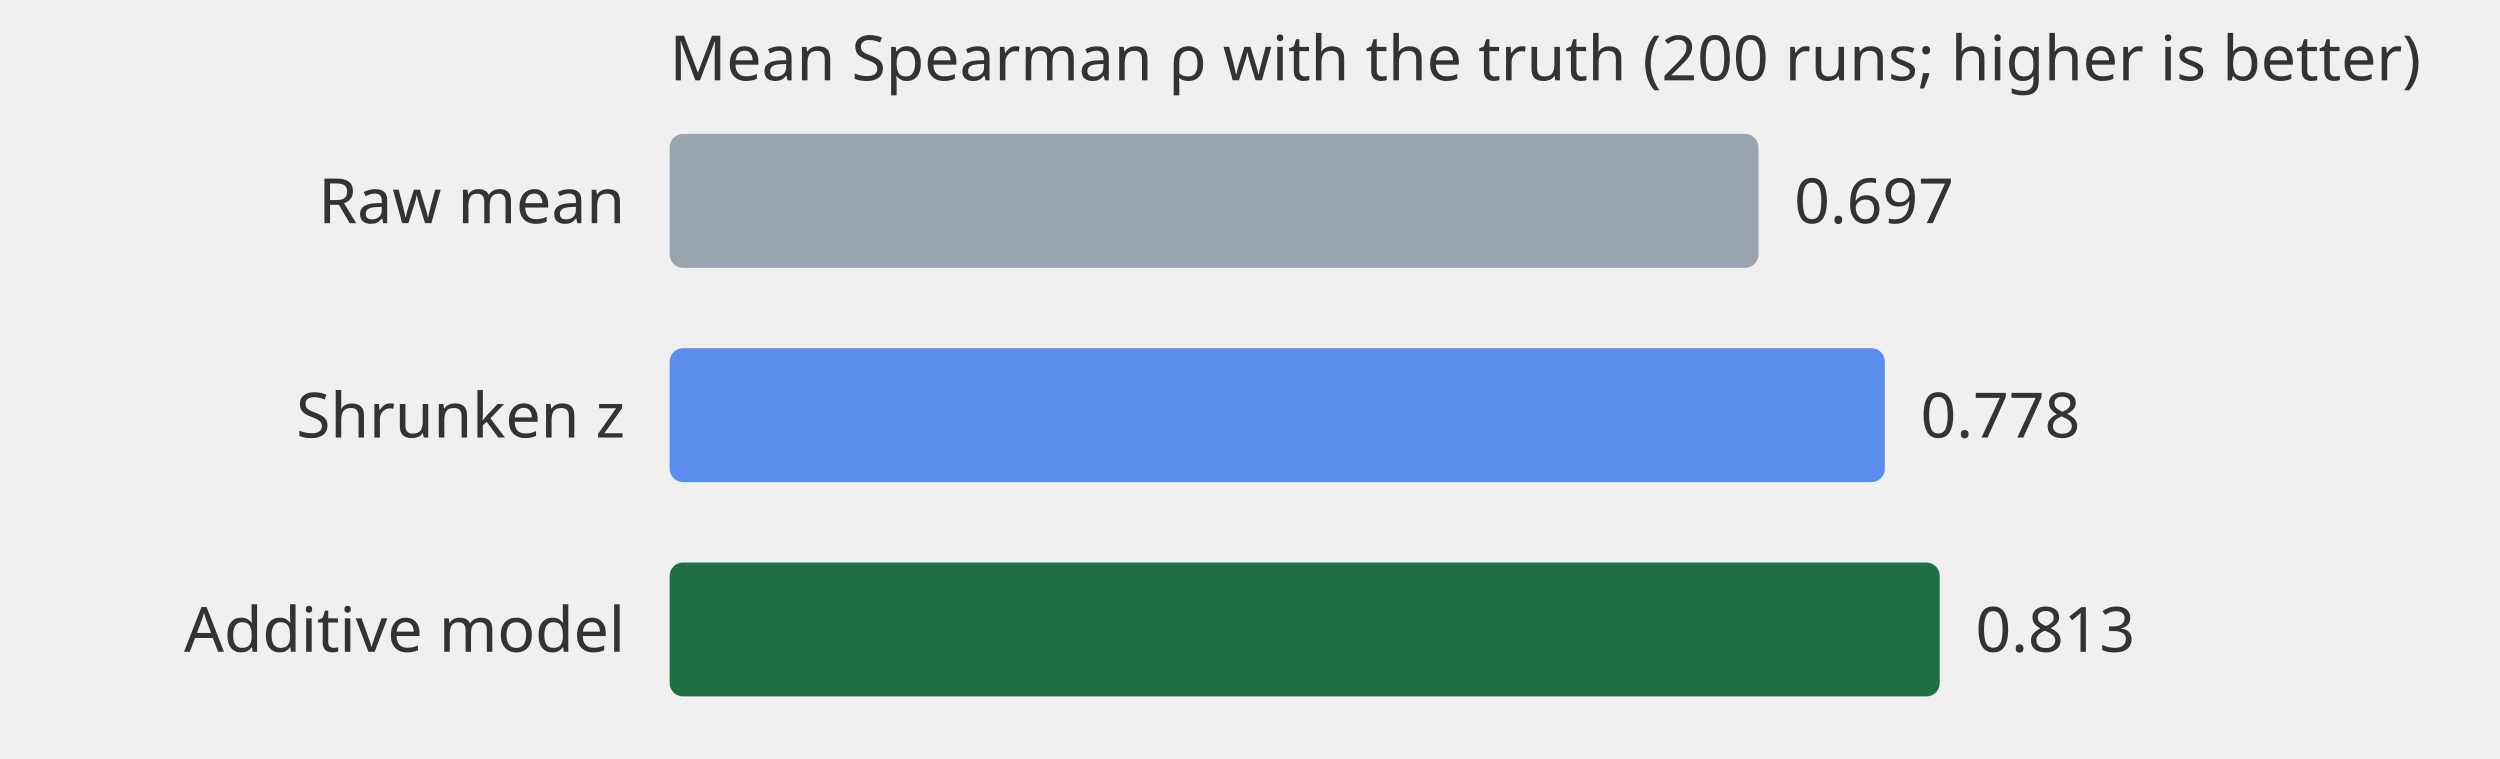
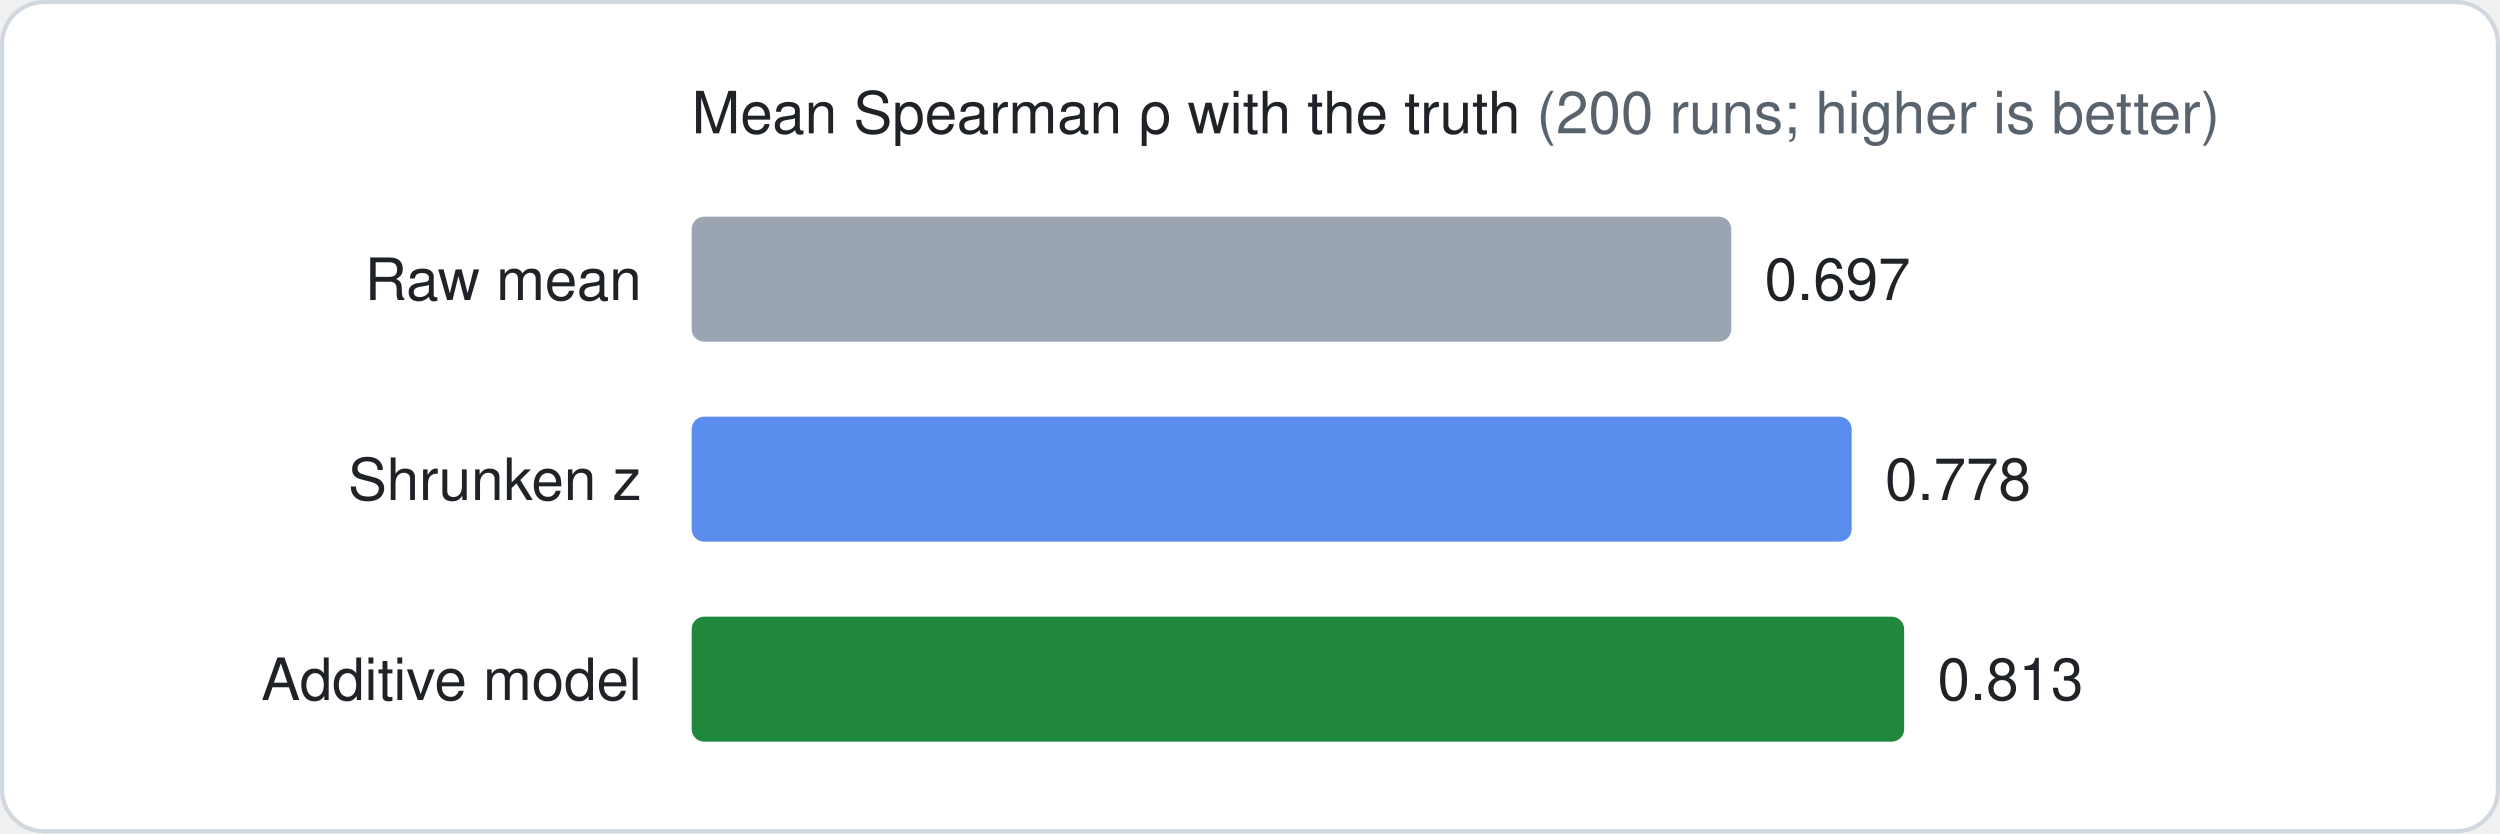
- <svg xmlns="http://www.w3.org/2000/svg" viewBox="0 0 560 170" role="img" aria-labelledby="t">
-   <style>text{font:14px sans-serif;fill:#333}.bar-raw{fill:#9aa5b1}.bar-shrunk_z{fill:#5b8def}.bar-additive{fill:#1f6f43}</style>
-   <text x="150" y="18">Mean Spearman ρ with the truth (200 runs; higher is better)</text>
-   <text x="140" y="50" text-anchor="end">Raw mean</text>
-   <rect x="150" y="30" width="243.9" height="30" rx="3" class="bar-raw" />
-   <text x="401.9" y="50">0.697</text>
-   <text x="140" y="98" text-anchor="end">Shrunken z</text>
-   <rect x="150" y="78" width="272.2" height="30" rx="3" class="bar-shrunk_z" />
-   <text x="430.2" y="98">0.778</text>
-   <text x="140" y="146" text-anchor="end">Additive model</text>
-   <rect x="150" y="126" width="284.5" height="30" rx="3" class="bar-additive" />
-   <text x="442.5" y="146">0.813</text>
+ <svg xmlns="http://www.w3.org/2000/svg" viewBox="0 0 600 200" role="img" aria-labelledby="t">
+   <style>.card{fill:#ffffff;stroke:#d0d7de}text{font:14px -apple-system,'Segoe UI',Helvetica,Arial,sans-serif;fill:#1f2328}.muted{fill:#59636e}.bar-raw{fill:#9aa5b1}.bar-shrunk_z{fill:#5b8def}.bar-additive{fill:#1f883d}.up{stroke:#1f883d}.down{stroke:#cf222e}.same{stroke:#9aa5b1}@media (prefers-color-scheme:dark){.card{fill:#0d1117;stroke:#30363d}text{fill:#e6edf3}.muted{fill:#9198a1}.bar-additive{fill:#3fb950}.up{stroke:#3fb950}.down{stroke:#f85149}.same{stroke:#6e7781}}</style>
+   <rect class="card" x="0.5" y="0.5" width="599" height="199" rx="10" />
+   <text x="166" y="32">Mean Spearman ρ with the truth <tspan class="muted">(200 runs; higher is better)</tspan>
+   </text>
+   <text x="154" y="72" text-anchor="end">Raw mean</text>
+   <rect x="166" y="52" width="249.5" height="30" rx="3" class="bar-raw" />
+   <text x="423.5" y="72">0.697</text>
+   <text x="154" y="120" text-anchor="end">Shrunken z</text>
+   <rect x="166" y="100" width="278.4" height="30" rx="3" class="bar-shrunk_z" />
+   <text x="452.4" y="120">0.778</text>
+   <text x="154" y="168" text-anchor="end">Additive model</text>
+   <rect x="166" y="148" width="291.0" height="30" rx="3" class="bar-additive" />
+   <text x="465.0" y="168">0.813</text>
</svg>
